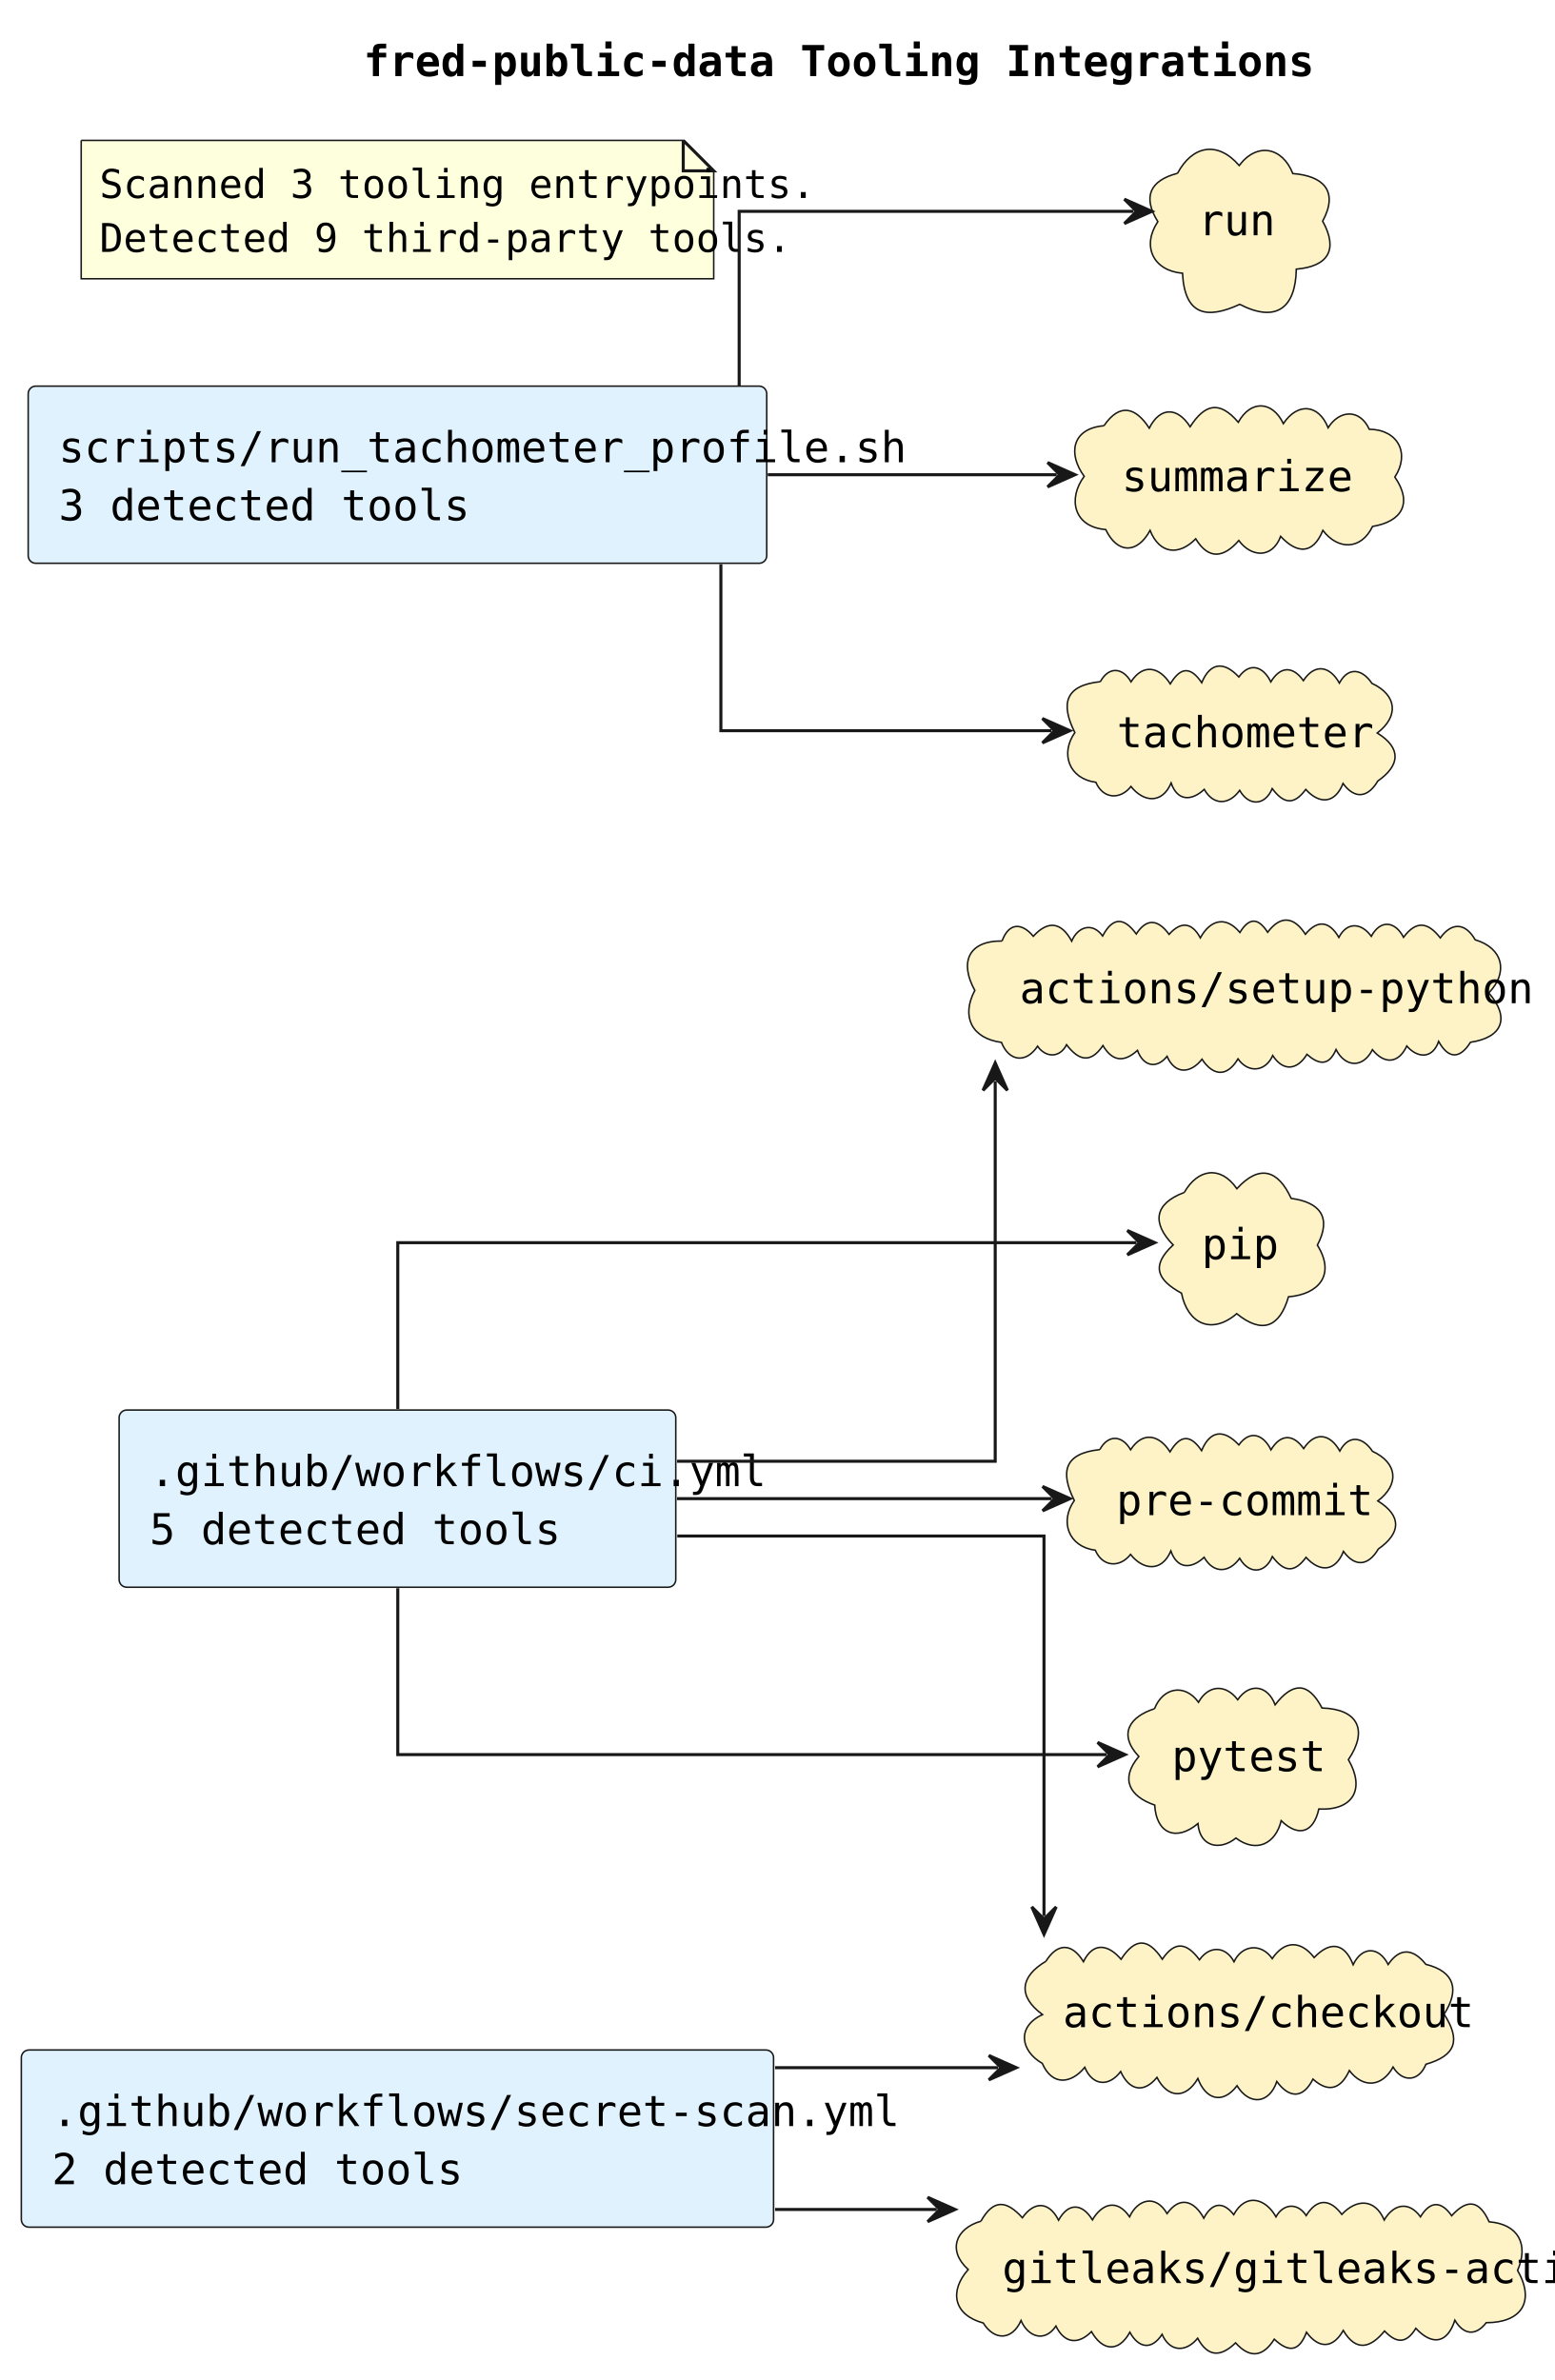
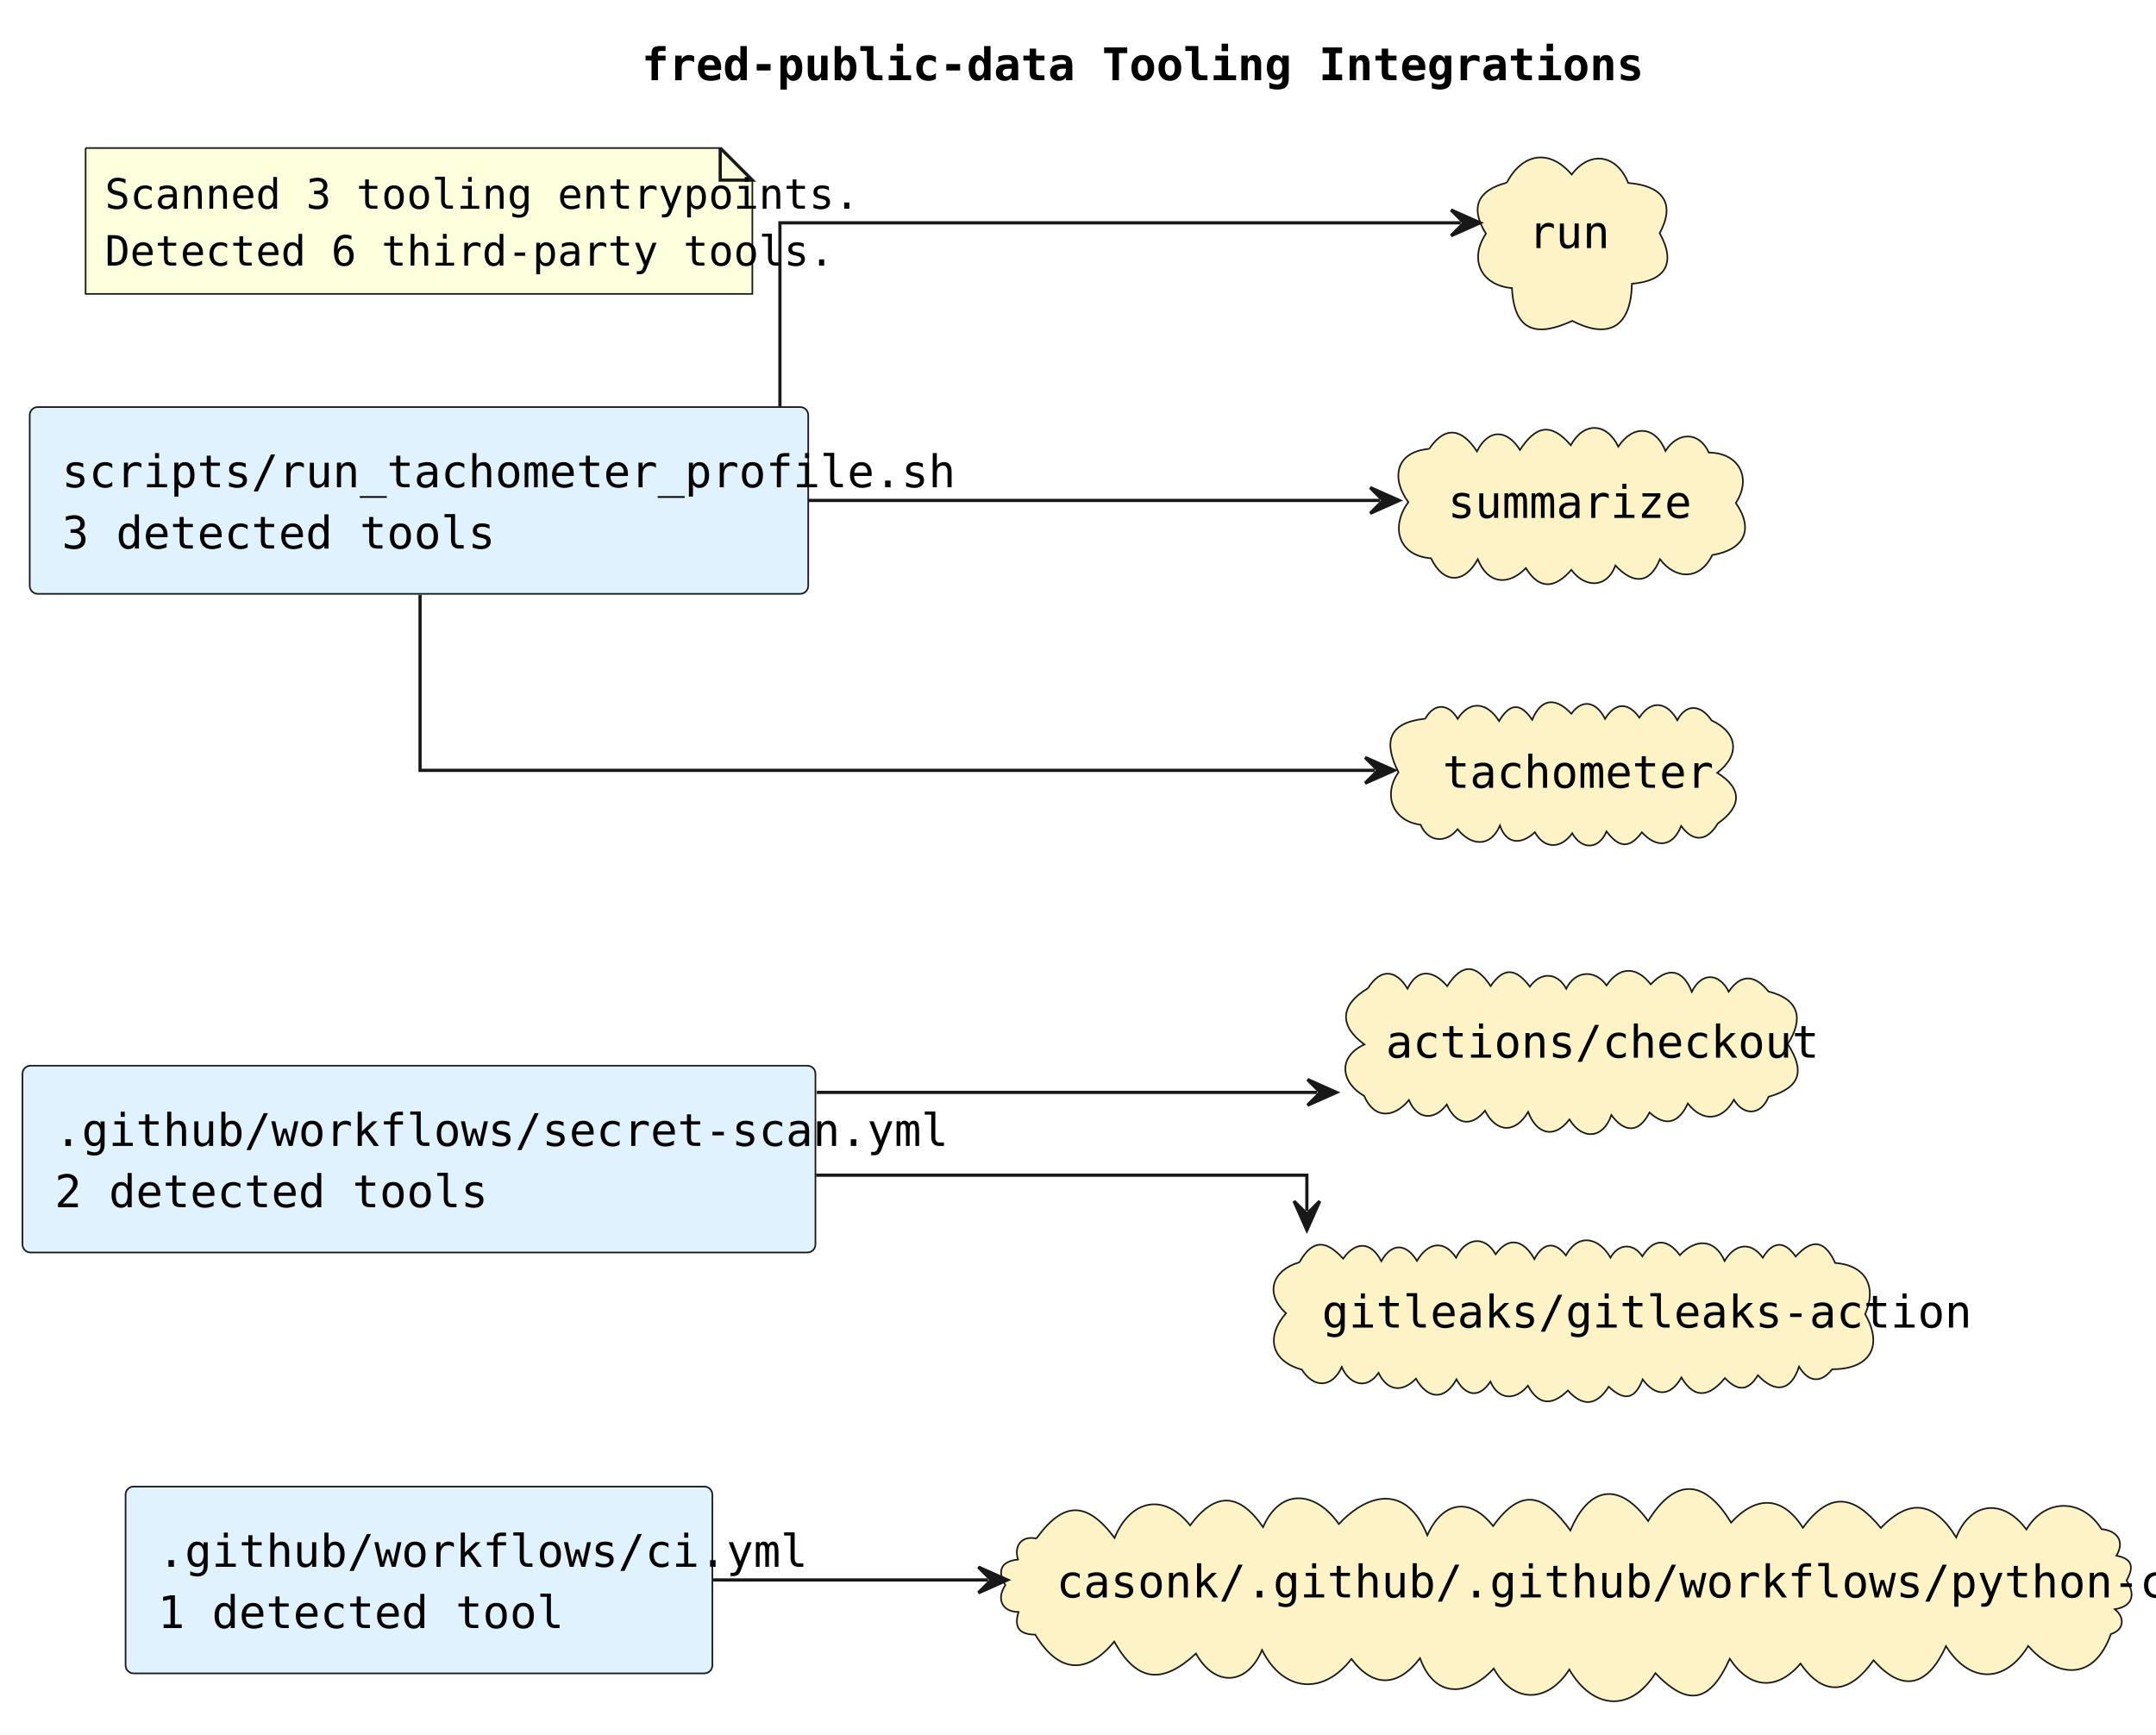
- <svg xmlns="http://www.w3.org/2000/svg" contentStyleType="text/css" data-diagram-type="DESCRIPTION" height="781px" preserveAspectRatio="none" style="width:510px;height:781px;background:#FFFFFF;" version="1.1" viewBox="0 0 510 781" width="510px" zoomAndPan="magnify">
+ <svg xmlns="http://www.w3.org/2000/svg" contentStyleType="text/css" data-diagram-type="DESCRIPTION" height="540px" preserveAspectRatio="none" style="width:671px;height:540px;background:#FFFFFF;" version="1.1" viewBox="0 0 671 540" width="671px" zoomAndPan="magnify">
  <defs />
  <g>
    <g class="title" data-source-line="1">
-       <text fill="#000000" font-family="Monospace" font-size="14" font-weight="bold" lengthAdjust="spacing" textLength="258.198" x="119.29" y="24.966">fred-public-data Tooling Integrations</text>
+       <text fill="#000000" font-family="Monospace" font-size="14" font-weight="bold" lengthAdjust="spacing" textLength="258.198" x="199.732" y="24.966">fred-public-data Tooling Integrations</text>
    </g>
    <g class="entity" data-qualified-name="source_github_workflows_ci_yml" data-source-line="7" id="ent0002">
-       <rect fill="#E0F2FE" height="58.136" rx="2.5" ry="2.5" style="stroke:#181818;stroke-width:0.5;" width="182.623" x="39.08" y="462.708" />
-       <text fill="#000000" font-family="Monospace" font-size="14" lengthAdjust="spacing" textLength="162.623" x="49.08" y="487.674">.github/workflows/ci.yml</text>
-       <text fill="#000000" font-family="Monospace" font-size="14" lengthAdjust="spacing" textLength="105.336" x="49.08" y="506.742">5 detected tools</text>
+       <rect fill="#E0F2FE" height="58.136" rx="2.5" ry="2.5" style="stroke:#181818;stroke-width:0.5;" width="182.623" x="39.08" y="462.698" />
+       <text fill="#000000" font-family="Monospace" font-size="14" lengthAdjust="spacing" textLength="162.623" x="49.08" y="487.664">.github/workflows/ci.yml</text>
+       <text fill="#000000" font-family="Monospace" font-size="14" lengthAdjust="spacing" textLength="98.63" x="49.08" y="506.732">1 detected tool</text>
    </g>
    <g class="entity" data-qualified-name="source_github_workflows_secret_scan_yml" data-source-line="8" id="ent0003">
-       <rect fill="#E0F2FE" height="58.136" rx="2.5" ry="2.5" style="stroke:#181818;stroke-width:0.5;" width="246.785" x="7" y="672.708" />
-       <text fill="#000000" font-family="Monospace" font-size="14" lengthAdjust="spacing" textLength="226.785" x="17" y="697.674">.github/workflows/secret-scan.yml</text>
-       <text fill="#000000" font-family="Monospace" font-size="14" lengthAdjust="spacing" textLength="105.336" x="17" y="716.742">2 detected tools</text>
+       <rect fill="#E0F2FE" height="58.136" rx="2.5" ry="2.5" style="stroke:#181818;stroke-width:0.5;" width="246.785" x="7" y="331.698" />
+       <text fill="#000000" font-family="Monospace" font-size="14" lengthAdjust="spacing" textLength="226.785" x="17" y="356.664">.github/workflows/secret-scan.yml</text>
+       <text fill="#000000" font-family="Monospace" font-size="14" lengthAdjust="spacing" textLength="105.336" x="17" y="375.732">2 detected tools</text>
    </g>
    <g class="entity" data-qualified-name="source_scripts_run_tachometer_profile_sh" data-source-line="9" id="ent0004">
-       <rect fill="#E0F2FE" height="58.136" rx="2.5" ry="2.5" style="stroke:#181818;stroke-width:0.5;" width="242.291" x="9.25" y="126.708" />
-       <text fill="#000000" font-family="Monospace" font-size="14" lengthAdjust="spacing" textLength="222.291" x="19.25" y="151.674">scripts/run_tachometer_profile.sh</text>
-       <text fill="#000000" font-family="Monospace" font-size="14" lengthAdjust="spacing" textLength="105.336" x="19.25" y="170.742">3 detected tools</text>
+       <rect fill="#E0F2FE" height="58.136" rx="2.5" ry="2.5" style="stroke:#181818;stroke-width:0.5;" width="242.291" x="9.25" y="126.698" />
+       <text fill="#000000" font-family="Monospace" font-size="14" lengthAdjust="spacing" textLength="222.291" x="19.25" y="151.664">scripts/run_tachometer_profile.sh</text>
+       <text fill="#000000" font-family="Monospace" font-size="14" lengthAdjust="spacing" textLength="105.336" x="19.25" y="170.732">3 detected tools</text>
    </g>
    <g class="entity" data-qualified-name="tool_actions_checkout" data-source-line="10" id="ent0005">
-       <path d="M343.122,643.604 C346.974,637.445 351.716,637.585 355.446,643.726 C358.752,636.963 363.753,638.212 367.792,642.939 C372.412,635.791 376.673,635.916 381.314,642.919 C385.589,636.636 389.421,637.624 393.517,643.105 C396.849,638.419 402.062,638.572 404.843,643.738 C407.541,638.081 413.807,637.589 417.385,642.716 C421.464,636.679 426.762,636.738 431.135,642.37 C436.31,636.935 441.071,637.435 443.922,644.708 C446.893,638.585 452.373,638.669 455.411,644.644 C459.38,638.811 463.764,639.568 467.774,644.597 C477.456,647.007 478.766,653.167 473.768,660.955 C479.213,669.412 477.748,674.515 467.805,677.389 C465.557,683.06 460.197,683.531 457.021,678.307 C453.434,684.817 447.272,685.407 442.681,679.464 C439.948,685.366 435.977,686.981 430.747,682.271 C427.466,688.775 422.97,688.599 418.89,683.057 C416.362,690.496 409.844,690.963 405.836,684.441 C400.933,690.839 395.474,688.763 392.986,682.069 C389.051,688.847 383.129,688.692 379.558,681.713 C375.023,687.231 370.335,685.753 367.661,679.785 C363.784,684.903 358.425,684.525 355.881,678.39 C351.421,683.853 345.199,684.589 341.937,677.099 C334.839,673.047 333.438,665.064 342.019,661.093 C333.776,655.064 334.724,648.582 343.122,643.604" fill="#FEF3C7" style="stroke:#181818;stroke-width:0.5;" />
-       <text fill="#000000" font-family="Monospace" font-size="14" lengthAdjust="spacing" textLength="111.916" x="348.69" y="665.204">actions/checkout</text>
+       <path d="M425.732,307.604 C429.584,301.445 434.327,301.585 438.056,307.726 C441.362,300.963 446.363,302.212 450.402,306.939 C455.022,299.791 459.283,299.916 463.924,306.919 C468.199,300.636 472.031,301.624 476.127,307.104 C479.459,302.419 484.672,302.572 487.453,307.738 C490.151,302.08 496.417,301.589 499.995,306.716 C504.074,300.679 509.372,300.738 513.745,306.37 C518.92,300.935 523.681,301.435 526.532,308.709 C529.503,302.584 534.983,302.669 538.021,308.644 C541.99,302.811 546.374,303.568 550.384,308.597 C560.066,311.007 561.376,317.167 556.378,324.955 C561.823,333.412 560.358,338.515 550.415,341.389 C548.167,347.06 542.807,347.531 539.631,342.307 C536.044,348.817 529.882,349.407 525.291,343.464 C522.558,349.366 518.587,350.981 513.357,346.271 C510.076,352.775 505.58,352.599 501.5,347.057 C498.972,354.497 492.454,354.963 488.446,348.441 C483.543,354.839 478.084,352.763 475.596,346.07 C471.661,352.848 465.739,352.692 462.168,345.713 C457.633,351.231 452.945,349.753 450.272,343.786 C446.394,348.903 441.035,348.525 438.491,342.39 C434.031,347.853 427.809,348.589 424.547,341.099 C417.449,337.047 416.048,329.064 424.629,325.093 C416.386,319.065 417.334,312.582 425.732,307.604" fill="#FEF3C7" style="stroke:#181818;stroke-width:0.5;" />
+       <text fill="#000000" font-family="Monospace" font-size="14" lengthAdjust="spacing" textLength="111.916" x="431.3" y="329.204">actions/checkout</text>
    </g>
-     <g class="entity" data-qualified-name="tool_actions_setup_python" data-source-line="11" id="ent0006">
-       <path d="M328.749,308.789 C330.962,302.734 335.175,302.672 338.994,307.24 C343.858,301.91 348.197,302.559 351.59,308.836 C353.486,304.246 358.284,302.392 361.74,307.14 C365.099,300.847 368.707,300.954 372.775,306.478 C376.355,300.991 380.093,301.889 383.543,306.615 C387.381,302.274 391.02,302.602 393.796,307.762 C396.971,301.957 402.028,300.305 406.77,305.994 C409.816,301.023 412.754,301.081 415.875,305.924 C420.208,300.181 424.536,300.822 428.265,306.575 C432.308,301.637 436.177,302.301 439.239,307.624 C442.007,302.251 446.771,302.928 449.88,307.25 C452.93,301.606 457.732,302.321 460.462,307.561 C464.687,301.919 468.487,302.602 472.524,307.771 C476.315,302.501 480.767,302.814 483.968,308.394 C493.113,311.096 494.944,319.119 488.424,325.825 C495.459,333.921 493.012,340.459 482.421,342.023 C478.939,347.613 475.161,347.541 471.977,341.75 C469.932,347.625 464.993,347.249 461.526,343.255 C458.779,349.118 454.151,349.269 450.254,344.472 C447.133,350.588 441.383,350.323 438.314,344.42 C435.89,349.986 432.662,349.365 428.763,345.997 C425.609,351.13 421.048,351.766 417.537,346.379 C415.162,351.761 409.502,352.235 406.153,347.472 C402.572,353.496 398.028,353.169 394.341,347.58 C390.766,352.159 385.574,352.848 382.877,346.646 C379.227,351.13 374.922,349.619 373.175,344.686 C368.723,348.716 364.992,348.38 361.838,343.105 C357.702,349.214 353.788,347.91 349.908,342.831 C347.681,347.257 343.052,347.123 340.399,343.323 C336.625,348.999 331.045,348.385 328.546,342.063 C318.809,340.777 315.239,333.61 319.811,324.999 C314.849,316.083 317.377,308.698 328.749,308.789" fill="#FEF3C7" style="stroke:#181818;stroke-width:0.5;" />
-       <text fill="#000000" font-family="Monospace" font-size="14" lengthAdjust="spacing" textLength="140.28" x="334.5" y="329.204">actions/setup-python</text>
+     <g class="entity" data-qualified-name="tool_casonk_github_github_workflows_python_ci_yml" data-source-line="11" id="ent0006">
+       <path d="M322.551,478.861 C330.98,467.131 338.285,467.212 346.888,478.679 C351.585,467.13 362.01,464.16 370.39,474.774 C378.279,464.164 385.704,464.615 393.086,475.314 C398.864,462.358 409.988,464.674 416.678,474.363 C426.187,464.263 437.969,462.287 444.218,477.86 C448.818,467.504 457.331,465.647 464.689,474.994 C473.823,462.284 480.942,465.593 488.746,476.357 C494.527,462.636 503.972,461.008 512.935,473.411 C521.498,459.555 530.719,460.572 538.751,473.914 C546.531,465.471 554.662,465.464 561.117,475.516 C569.499,464.007 577.008,465.344 585.347,475.564 C594.64,465.991 602.101,467.663 608.822,478.519 C613.4,467.037 623.718,466.539 630.662,476.06 C636.524,466.159 648.091,466.376 654.051,475.942 C658.71,476.374 661.467,479.591 658.677,484.197 C663.807,485.177 664.123,487.901 661.828,491.913 C664.661,496.273 663.816,499.943 658.197,500.88 C661.303,503.365 661.202,507.276 656.975,508.6 C651.659,523.461 640.122,522.34 631.223,512.306 C624.02,524.135 612.894,523.969 605.641,512.36 C600.373,523.991 592.764,527.68 583.095,516.759 C576.321,526.425 568.087,529.017 560.372,517.781 C552.983,526.413 544.519,525.657 538.345,516.293 C532.485,529.347 525.732,531.826 515.208,520.769 C507.207,533.511 495.358,531.641 488.401,519.637 C481.868,529.889 471.157,530.591 464.904,519.331 C457.193,527.711 446.671,529.136 441.944,516.128 C435.212,524.942 427.521,525.533 420.599,516.353 C411.673,527.875 399.249,526.573 392.778,513.568 C388.123,524.703 378.027,525.153 372.209,514.675 C361.818,524.255 353.896,523.696 346.784,510.942 C337.83,521.769 329.181,520.349 322.193,508.784 C317.218,508.746 315.519,506.54 316.989,501.74 C311.617,501.676 310.139,497.443 312.884,493.388 C310.286,488.909 311.495,485.961 316.83,485.401 C315.498,481.18 317.921,477.868 322.551,478.861" fill="#FEF3C7" style="stroke:#181818;stroke-width:0.5;" />
+       <text fill="#000000" font-family="Monospace" font-size="14" lengthAdjust="spacing" textLength="316.945" x="328.79" y="497.204">casonk/.github/.github/workflows/python-ci.yml</text>
    </g>
    <g class="entity" data-qualified-name="tool_gitleaks_gitleaks_action" data-source-line="12" id="ent0007">
-       <path d="M321.807,728.893 C325.947,721.514 330.177,722.007 335.416,727.754 C339.327,722.209 344.159,722.405 347.283,728.554 C350.539,722.695 355.022,722.979 358.393,728.442 C361.545,723.089 366.49,721.435 370.571,727.446 C373.256,721.666 379.141,719.968 382.877,726.387 C387.266,720.241 391.988,722.489 394.929,727.897 C397.495,723.028 401.041,722.032 404.742,726.733 C408.775,719.405 415.263,721.464 418.608,727.449 C421.058,723.041 425.717,722.736 428.523,727.044 C432.076,721.319 436.295,721.452 440.209,726.659 C444.954,721.589 450.986,721.301 454.127,728.483 C457.125,723.353 462.109,722.067 466.021,727.449 C469.151,722.261 472.759,722.094 476.244,727.095 C481.471,721.34 485.383,722.102 488.539,729.092 C498.129,729.824 501.594,736.521 497.869,745.042 C503.778,755.389 498.982,762.21 487.593,762.194 C484.034,766.765 480.121,766.122 477.297,761.382 C474.792,769.145 469.789,769.707 464.49,764.048 C461.363,769.155 458.142,769.032 454.227,764.927 C449.763,770.378 444.977,772.004 440.689,764.74 C437.269,770.781 432.611,770.769 428.624,765.337 C426.189,771.721 422.824,772.087 418.052,767.612 C414.368,773.436 410.087,774.062 405.359,768.808 C400.566,773.45 396.376,773.647 392.908,767.306 C389.143,771.913 383.842,771.952 381.241,766.018 C377.76,771.392 373.471,770.479 370.674,765.331 C366.917,772.131 361.622,771.425 358.079,765.124 C353.745,769.521 349.188,769.019 346.425,763.311 C342.554,768.988 337.128,766.612 334.977,761.488 C332.061,767.981 326.304,768.229 322.576,762.298 C312.868,759.661 311.309,751.899 317.643,744.752 C310.688,738.431 313.592,731.231 321.807,728.893" fill="#FEF3C7" style="stroke:#181818;stroke-width:0.5;" />
-       <text fill="#000000" font-family="Monospace" font-size="14" lengthAdjust="spacing" textLength="151.717" x="328.79" y="749.204">gitleaks/gitleaks-action</text>
+       <path d="M404.417,392.893 C408.557,385.514 412.787,386.007 418.026,391.754 C421.938,386.209 426.769,386.405 429.893,392.554 C433.149,386.695 437.632,386.979 441.003,392.442 C444.155,387.089 449.1,385.435 453.181,391.446 C455.866,385.666 461.751,383.968 465.487,390.387 C469.876,384.241 474.598,386.489 477.539,391.897 C480.105,387.028 483.651,386.031 487.352,390.733 C491.385,383.405 497.873,385.464 501.218,391.449 C503.668,387.041 508.327,386.736 511.133,391.044 C514.686,385.319 518.905,385.452 522.819,390.659 C527.564,385.589 533.596,385.301 536.737,392.483 C539.735,387.353 544.719,386.067 548.631,391.45 C551.761,386.261 555.369,386.094 558.854,391.095 C564.081,385.34 567.993,386.102 571.149,393.092 C580.739,393.824 584.204,400.521 580.479,409.042 C586.388,419.389 581.592,426.21 570.203,426.194 C566.644,430.765 562.731,430.122 559.907,425.382 C557.402,433.145 552.399,433.707 547.1,428.048 C543.973,433.155 540.752,433.032 536.837,428.927 C532.373,434.378 527.587,436.004 523.299,428.74 C519.879,434.781 515.221,434.769 511.234,429.337 C508.799,435.721 505.434,436.087 500.662,431.612 C496.978,437.436 492.697,438.062 487.969,432.808 C483.176,437.45 478.986,437.647 475.518,431.306 C471.753,435.913 466.452,435.952 463.851,430.018 C460.37,435.392 456.081,434.479 453.284,429.33 C449.527,436.131 444.232,435.425 440.689,429.124 C436.355,433.522 431.798,433.019 429.035,427.311 C425.164,432.988 419.738,430.612 417.587,425.488 C414.671,431.981 408.914,432.229 405.186,426.298 C395.478,423.661 393.919,415.899 400.253,408.752 C393.298,402.431 396.202,395.231 404.417,392.893" fill="#FEF3C7" style="stroke:#181818;stroke-width:0.5;" />
+       <text fill="#000000" font-family="Monospace" font-size="14" lengthAdjust="spacing" textLength="151.717" x="411.4" y="413.204">gitleaks/gitleaks-action</text>
    </g>
-     <g class="entity" data-qualified-name="tool_pip" data-source-line="13" id="ent0008">
-       <path d="M388.521,391.307 C392.865,383.679 400.331,382.216 405.785,390.069 C413.193,381.955 419.302,383.902 423.591,393.249 C432.962,394.502 437.022,399.394 432.187,408.601 C438.278,418.328 432.604,424.752 422.716,425.55 C419.806,435.525 414.115,437.892 405.733,431.087 C397.417,438.2 389.603,434.296 387.615,424.362 C379.802,420.083 377.37,415.461 384.879,408.534 C377.811,401.316 378.696,394.953 388.521,391.307" fill="#FEF3C7" style="stroke:#181818;stroke-width:0.5;" />
-       <text fill="#000000" font-family="Monospace" font-size="14" lengthAdjust="spacing" textLength="20.832" x="394.23" y="413.204">pip</text>
+     <g class="entity" data-qualified-name="tool_run" data-source-line="13" id="ent0008">
+       <path d="M468.92,56.871 C473.792,47.729 482.095,46.13 489.155,54.314 C495.019,46.55 503.344,48.288 506.743,56.953 C516.332,57.661 522.022,62.414 516.534,72.574 C521.769,82.02 518.266,87.44 507.893,88.323 C507.655,101.047 501.323,106.042 489.33,99.871 C478.423,104.904 471.261,103.418 470.56,89.67 C460.899,88.836 457.111,80.744 462.464,72.733 C457.409,64.606 459.825,59.238 468.92,56.871" fill="#FEF3C7" style="stroke:#181818;stroke-width:0.5;" />
+       <text fill="#000000" font-family="Monospace" font-size="14" lengthAdjust="spacing" textLength="23.086" x="475.71" y="77.204">run</text>
    </g>
-     <g class="entity" data-qualified-name="tool_pre_commit" data-source-line="14" id="ent0009">
-       <path d="M360.807,475.691 C363.593,470.594 368.169,470.956 370.913,475.734 C375.007,469.486 380.373,470.916 383.844,476.421 C387.177,470.911 390.447,470.483 394.204,476.024 C397.11,469.096 401.68,469.06 406.428,474.149 C410.256,468.887 414.667,470.992 416.961,475.76 C420.108,470.609 424.154,470.394 427.689,475.347 C431.544,469.483 436.466,470.608 439.546,476.152 C442.627,470.424 447.288,471.729 450.276,476.25 C458.505,480.061 459.186,487.075 452.024,492.537 C460.044,497.501 459.525,503.182 452.192,508.31 C448.996,513.733 444.691,514.475 440.75,509.1 C438.078,515.788 432.999,516.044 428.471,511.05 C424.49,516.457 421.158,515.718 417.425,510.785 C415.005,516.496 409.719,516.638 406.704,511.367 C403.282,516.122 398.164,516.541 395.036,511.033 C390.998,514.831 386.269,515.115 384.124,508.959 C381.112,516.001 374.954,515.235 370.903,510.086 C367.347,514.583 361.699,514.22 359.335,508.709 C350.528,507.56 347.572,499.314 352.449,492.391 C347.732,482.988 349.152,476.899 360.807,475.691" fill="#FEF3C7" style="stroke:#181818;stroke-width:0.5;" />
-       <text fill="#000000" font-family="Monospace" font-size="14" lengthAdjust="spacing" textLength="76.832" x="366.23" y="497.204">pre-commit</text>
+     <g class="entity" data-qualified-name="tool_summarize" data-source-line="14" id="ent0009">
+       <path d="M444.796,139.708 C449.99,132.088 455.228,133.662 459.655,140.496 C463.272,133.345 468.979,133.579 473.06,140.039 C477.894,132.575 482.661,131.305 488.866,138.567 C492.927,131.2 500.026,131.466 503.651,139.001 C508.235,132.141 515.126,132.418 518.342,140.359 C521.979,134.545 528.679,133.982 531.842,140.863 C541.209,140.934 545.319,148.751 540.229,156.551 C546.174,165.164 542.501,171.167 532.906,172.759 C529.124,180.611 521.534,180.518 516.616,174.052 C513.31,182.169 508.028,181.66 502.769,176.017 C499.977,183.397 493.094,182.885 489.035,177.366 C484.206,182.943 479.236,183.922 474.898,176.818 C469.34,182.486 463.019,181.795 459.922,174.066 C455.732,181.786 449.242,181.826 445.368,173.775 C434.808,172.92 432.875,163.618 438.317,156.304 C433.003,149.121 434.069,140.63 444.796,139.708" fill="#FEF3C7" style="stroke:#181818;stroke-width:0.5;" />
+       <text fill="#000000" font-family="Monospace" font-size="14" lengthAdjust="spacing" textLength="73.262" x="450.63" y="161.204">summarize</text>
    </g>
-     <g class="entity" data-qualified-name="tool_pytest" data-source-line="15" id="ent0010">
-       <path d="M378.759,560.723 C381.474,553.845 388.532,552.241 393.197,558.596 C396.426,552.806 402.115,552.565 406.052,557.767 C410.079,551.997 415.94,553.077 418.329,559.426 C424.017,552.082 429.136,551.697 433.714,560.484 C445.498,560.815 448.932,567.734 442.371,577.434 C447.895,587.005 444.045,594.185 432.669,593.636 C430.963,601.277 426.139,603.086 420.318,597.468 C418.491,605.068 412.135,608.192 405.466,603.162 C400.282,607.384 393.642,606.144 393.005,598.419 C385.907,604.378 379.343,601.722 378.821,592.34 C370.713,589.546 367.278,583.894 373.617,576.388 C366.618,568.929 370.791,563.269 378.759,560.723" fill="#FEF3C7" style="stroke:#181818;stroke-width:0.5;" />
-       <text fill="#000000" font-family="Monospace" font-size="14" lengthAdjust="spacing" textLength="40.46" x="384.41" y="581.204">pytest</text>
+     <g class="entity" data-qualified-name="tool_tachometer" data-source-line="15" id="ent0010">
+       <path d="M443.597,223.691 C446.371,218.617 450.926,218.977 453.657,223.734 C457.738,217.509 463.086,218.935 466.543,224.421 C469.861,218.934 473.116,218.508 476.858,224.024 C479.749,217.119 484.302,217.081 489.036,222.149 C492.851,216.911 497.242,219.011 499.523,223.76 C502.656,218.631 506.685,218.416 510.206,223.347 C514.047,217.506 518.951,218.628 522.018,224.152 C525.086,218.449 529.727,219.748 532.702,224.25 C540.931,228.061 541.612,235.075 534.45,240.537 C542.47,245.501 541.951,251.182 534.618,256.31 C531.436,261.712 527.149,262.453 523.221,257.1 C520.563,263.765 515.502,264.024 510.988,259.05 C507.022,264.434 503.705,263.698 499.987,258.785 C497.579,264.473 492.315,264.615 489.312,259.367 C485.902,264.103 480.805,264.52 477.689,259.033 C473.665,262.812 468.955,263.092 466.823,256.959 C463.823,263.978 457.686,263.217 453.647,258.086 C450.103,262.564 444.477,262.2 442.125,256.709 C433.318,255.56 430.363,247.314 435.239,240.391 C430.522,230.988 431.942,224.899 443.597,223.691" fill="#FEF3C7" style="stroke:#181818;stroke-width:0.5;" />
+       <text fill="#000000" font-family="Monospace" font-size="14" lengthAdjust="spacing" textLength="76.468" x="449.02" y="245.204">tachometer</text>
    </g>
-     <g class="entity" data-qualified-name="tool_run" data-source-line="16" id="ent0011">
-       <path d="M386.31,56.871 C391.182,47.729 399.485,46.13 406.545,54.314 C412.409,46.55 420.733,48.288 424.133,56.953 C433.722,57.661 439.412,62.414 433.924,72.574 C439.159,82.02 435.656,87.44 425.283,88.323 C425.045,101.047 418.713,106.042 406.72,99.871 C395.813,104.904 388.651,103.418 387.95,89.67 C378.289,88.836 374.501,80.744 379.854,72.733 C374.798,64.606 377.215,59.238 386.31,56.871" fill="#FEF3C7" style="stroke:#181818;stroke-width:0.5;" />
-       <text fill="#000000" font-family="Monospace" font-size="14" lengthAdjust="spacing" textLength="23.086" x="393.1" y="77.204">run</text>
-     </g>
-     <g class="entity" data-qualified-name="tool_summarize" data-source-line="17" id="ent0012">
-       <path d="M362.176,139.708 C367.37,132.088 372.608,133.662 377.035,140.496 C380.652,133.345 386.359,133.579 390.44,140.039 C395.274,132.575 400.041,131.305 406.246,138.567 C410.307,131.2 417.406,131.466 421.031,139.001 C425.615,132.141 432.507,132.418 435.722,140.359 C439.359,134.545 446.059,133.982 449.222,140.863 C458.589,140.934 462.699,148.751 457.609,156.551 C463.554,165.164 459.881,171.167 450.286,172.759 C446.504,180.611 438.914,180.518 433.996,174.052 C430.69,182.169 425.408,181.66 420.149,176.017 C417.357,183.397 410.474,182.885 406.415,177.366 C401.586,182.943 396.615,183.922 392.278,176.818 C386.72,182.486 380.399,181.795 377.302,174.066 C373.112,181.786 366.622,181.826 362.748,173.775 C352.188,172.92 350.255,163.618 355.697,156.304 C350.383,149.121 351.449,140.63 362.176,139.708" fill="#FEF3C7" style="stroke:#181818;stroke-width:0.5;" />
-       <text fill="#000000" font-family="Monospace" font-size="14" lengthAdjust="spacing" textLength="73.262" x="368.01" y="161.204">summarize</text>
-     </g>
-     <g class="entity" data-qualified-name="tool_tachometer" data-source-line="18" id="ent0013">
-       <path d="M360.987,223.691 C363.761,218.617 368.316,218.977 371.047,223.734 C375.128,217.509 380.476,218.935 383.933,224.421 C387.25,218.934 390.506,218.508 394.248,224.024 C397.139,217.119 401.692,217.081 406.426,222.149 C410.241,216.911 414.632,219.011 416.913,223.76 C420.046,218.631 424.075,218.416 427.596,223.347 C431.437,217.506 436.341,218.628 439.408,224.152 C442.476,218.449 447.117,219.748 450.092,224.25 C458.321,228.061 459.002,235.075 451.84,240.537 C459.86,245.501 459.341,251.182 452.008,256.31 C448.826,261.712 444.539,262.453 440.611,257.1 C437.953,263.765 432.892,264.024 428.378,259.05 C424.413,264.434 421.095,263.698 417.377,258.785 C414.969,264.473 409.705,264.615 406.702,259.367 C403.293,264.103 398.195,264.52 395.079,259.033 C391.055,262.812 386.345,263.092 384.213,256.959 C381.213,263.978 375.076,263.217 371.037,258.086 C367.493,262.564 361.867,262.2 359.515,256.709 C350.708,255.56 347.752,247.314 352.629,240.391 C347.912,230.988 349.332,224.899 360.987,223.691" fill="#FEF3C7" style="stroke:#181818;stroke-width:0.5;" />
-       <text fill="#000000" font-family="Monospace" font-size="14" lengthAdjust="spacing" textLength="76.468" x="366.41" y="245.204">tachometer</text>
-     </g>
-     <g class="entity" data-qualified-name="toolingGraphSummary" data-source-line="30" id="ent0024">
+     <g class="entity" data-qualified-name="toolingGraphSummary" data-source-line="23" id="ent0017">
      <path d="M26.64,46.068 L26.64,91.48 L234.151,91.48 L234.151,56.068 L224.151,46.068 L26.64,46.068" fill="#FEFFDD" style="stroke:#181818;stroke-width:0.5;" />
      <path d="M224.151,46.068 L224.151,56.068 L234.151,56.068 L224.151,46.068" fill="#FEFFDD" style="stroke:#181818;stroke-width:1;" />
      <text fill="#000000" font-family="Monospace" font-size="13" lengthAdjust="spacing" textLength="186.511" x="32.64" y="64.965">Scanned 3 tooling entrypoints.</text>
-       <text fill="#000000" font-family="Monospace" font-size="13" lengthAdjust="spacing" textLength="171.782" x="32.64" y="82.671">Detected 9 third-party tools.</text>
+       <text fill="#000000" font-family="Monospace" font-size="13" lengthAdjust="spacing" textLength="171.782" x="32.64" y="82.671">Detected 6 third-party tools.</text>
    </g>
-     <g class="link" data-entity-1="ent0002" data-entity-2="ent0005" data-link-type="dependency" data-source-line="19" id="lnk14">
-       <path d="M222.19,504.038 C279.52,504.038 342.5,504.038 342.5,504.038 C342.5,504.038 342.5,584.728 342.5,628.748" fill="none" id="source_github_workflows_ci_yml-to-tool_actions_checkout" style="stroke:#181818;stroke-width:1;" />
-       <polygon fill="#181818" points="342.5,634.748,346.5,625.748,342.5,629.748,338.5,625.748,342.5,634.748" style="stroke:#181818;stroke-width:1;" />
+     <g class="link" data-entity-1="ent0002" data-entity-2="ent0006" data-link-type="dependency" data-source-line="16" id="lnk11">
+       <path d="M221.83,491.768 C249.92,491.768 275.81,491.768 307.5,491.768" fill="none" id="source_github_workflows_ci_yml-to-tool_casonk_github_github_workflows_python_ci_yml" style="stroke:#181818;stroke-width:1;" />
+       <polygon fill="#181818" points="313.5,491.768,304.5,487.768,308.5,491.768,304.5,495.768,313.5,491.768" style="stroke:#181818;stroke-width:1;" />
    </g>
-     <g class="link" data-entity-1="ent0002" data-entity-2="ent0006" data-link-type="dependency" data-source-line="20" id="lnk15">
-       <path d="M222.13,479.508 C273.17,479.508 326.5,479.508 326.5,479.508 C326.5,479.508 326.5,398.818 326.5,354.798" fill="none" id="source_github_workflows_ci_yml-to-tool_actions_setup_python" style="stroke:#181818;stroke-width:1;" />
-       <polygon fill="#181818" points="326.5,348.798,322.5,357.798,326.5,353.798,330.5,357.798,326.5,348.798" style="stroke:#181818;stroke-width:1;" />
+     <g class="link" data-entity-1="ent0003" data-entity-2="ent0005" data-link-type="dependency" data-source-line="17" id="lnk12">
+       <path d="M254.21,340.008 C308.26,340.008 363.71,340.008 409.94,340.008" fill="none" id="source_github_workflows_secret_scan_yml-to-tool_actions_checkout" style="stroke:#181818;stroke-width:1;" />
+       <polygon fill="#181818" points="415.94,340.008,406.94,336.008,410.94,340.008,406.94,344.008,415.94,340.008" style="stroke:#181818;stroke-width:1;" />
    </g>
-     <g class="link" data-entity-1="ent0002" data-entity-2="ent0008" data-link-type="dependency" data-source-line="21" id="lnk16">
-       <path d="M130.5,462.398 C130.5,438.168 130.5,407.778 130.5,407.778 C130.5,407.778 304.61,407.778 372.85,407.778" fill="none" id="source_github_workflows_ci_yml-to-tool_pip" style="stroke:#181818;stroke-width:1;" />
-       <polygon fill="#181818" points="378.85,407.778,369.85,403.778,373.85,407.778,369.85,411.778,378.85,407.778" style="stroke:#181818;stroke-width:1;" />
+     <g class="link" data-entity-1="ent0003" data-entity-2="ent0007" data-link-type="dependency" data-source-line="18" id="lnk13">
+       <path d="M254.01,365.768 C327.59,365.768 406.73,365.768 406.73,365.768 C406.73,365.768 406.73,367.808 406.73,376.858" fill="none" id="source_github_workflows_secret_scan_yml-to-tool_gitleaks_gitleaks_action" style="stroke:#181818;stroke-width:1;" />
+       <polygon fill="#181818" points="406.73,382.858,410.73,373.858,406.73,377.858,402.73,373.858,406.73,382.858" style="stroke:#181818;stroke-width:1;" />
    </g>
-     <g class="link" data-entity-1="ent0002" data-entity-2="ent0009" data-link-type="dependency" data-source-line="22" id="lnk17">
-       <path d="M222.1,491.778 C264.92,491.778 308.4,491.778 345.04,491.778" fill="none" id="source_github_workflows_ci_yml-to-tool_pre_commit" style="stroke:#181818;stroke-width:1;" />
-       <polygon fill="#181818" points="351.04,491.778,342.04,487.778,346.04,491.778,342.04,495.778,351.04,491.778" style="stroke:#181818;stroke-width:1;" />
+     <g class="link" data-entity-1="ent0004" data-entity-2="ent0008" data-link-type="dependency" data-source-line="19" id="lnk14">
+       <path d="M242.73,126.518 C242.73,101.448 242.73,69.358 242.73,69.358 C242.73,69.358 391.25,69.358 454.62,69.358" fill="none" id="source_scripts_run_tachometer_profile_sh-to-tool_run" style="stroke:#181818;stroke-width:1;" />
+       <polygon fill="#181818" points="460.62,69.358,451.62,65.358,455.62,69.358,451.62,73.358,460.62,69.358" style="stroke:#181818;stroke-width:1;" />
    </g>
-     <g class="link" data-entity-1="ent0002" data-entity-2="ent0010" data-link-type="dependency" data-source-line="23" id="lnk18">
-       <path d="M130.5,521.158 C130.5,545.378 130.5,575.778 130.5,575.778 C130.5,575.778 288.91,575.778 363.09,575.778" fill="none" id="source_github_workflows_ci_yml-to-tool_pytest" style="stroke:#181818;stroke-width:1;" />
-       <polygon fill="#181818" points="369.09,575.778,360.09,571.778,364.09,575.778,360.09,579.778,369.09,575.778" style="stroke:#181818;stroke-width:1;" />
+     <g class="link" data-entity-1="ent0004" data-entity-2="ent0009" data-link-type="dependency" data-source-line="20" id="lnk15">
+       <path d="M251.71,155.768 C314.35,155.768 381.49,155.768 429.45,155.768" fill="none" id="source_scripts_run_tachometer_profile_sh-to-tool_summarize" style="stroke:#181818;stroke-width:1;" />
+       <polygon fill="#181818" points="435.45,155.768,426.45,151.768,430.45,155.768,426.45,159.768,435.45,155.768" style="stroke:#181818;stroke-width:1;" />
    </g>
-     <g class="link" data-entity-1="ent0003" data-entity-2="ent0005" data-link-type="dependency" data-source-line="24" id="lnk19">
-       <path d="M254.28,678.508 C281.39,678.508 303.2,678.508 327.41,678.508" fill="none" id="source_github_workflows_secret_scan_yml-to-tool_actions_checkout" style="stroke:#181818;stroke-width:1;" />
-       <polygon fill="#181818" points="333.41,678.508,324.41,674.508,328.41,678.508,324.41,682.508,333.41,678.508" style="stroke:#181818;stroke-width:1;" />
-     </g>
-     <g class="link" data-entity-1="ent0003" data-entity-2="ent0007" data-link-type="dependency" data-source-line="25" id="lnk20">
-       <path d="M254.28,725.038 C274.15,725.038 288.4,725.038 307.33,725.038" fill="none" id="source_github_workflows_secret_scan_yml-to-tool_gitleaks_gitleaks_action" style="stroke:#181818;stroke-width:1;" />
-       <polygon fill="#181818" points="313.33,725.038,304.33,721.038,308.33,725.038,304.33,729.038,313.33,725.038" style="stroke:#181818;stroke-width:1;" />
-     </g>
-     <g class="link" data-entity-1="ent0004" data-entity-2="ent0011" data-link-type="dependency" data-source-line="26" id="lnk21">
-       <path d="M242.5,126.518 C242.5,101.448 242.5,69.358 242.5,69.358 C242.5,69.358 325.82,69.358 371.87,69.358" fill="none" id="source_scripts_run_tachometer_profile_sh-to-tool_run" style="stroke:#181818;stroke-width:1;" />
-       <polygon fill="#181818" points="377.87,69.358,368.87,65.358,372.87,69.358,368.87,73.358,377.87,69.358" style="stroke:#181818;stroke-width:1;" />
-     </g>
-     <g class="link" data-entity-1="ent0004" data-entity-2="ent0012" data-link-type="dependency" data-source-line="27" id="lnk22">
-       <path d="M251.88,155.778 C287.27,155.778 318.07,155.778 346.68,155.778" fill="none" id="source_scripts_run_tachometer_profile_sh-to-tool_summarize" style="stroke:#181818;stroke-width:1;" />
-       <polygon fill="#181818" points="352.68,155.778,343.68,151.778,347.68,155.778,343.68,159.778,352.68,155.778" style="stroke:#181818;stroke-width:1;" />
-     </g>
-     <g class="link" data-entity-1="ent0004" data-entity-2="ent0013" data-link-type="dependency" data-source-line="28" id="lnk23">
-       <path d="M236.5,185.158 C236.5,209.378 236.5,239.778 236.5,239.778 C236.5,239.778 295.77,239.778 344.98,239.778" fill="none" id="source_scripts_run_tachometer_profile_sh-to-tool_tachometer" style="stroke:#181818;stroke-width:1;" />
-       <polygon fill="#181818" points="350.98,239.778,341.98,235.778,345.98,239.778,341.98,243.778,350.98,239.778" style="stroke:#181818;stroke-width:1;" />
+     <g class="link" data-entity-1="ent0004" data-entity-2="ent0010" data-link-type="dependency" data-source-line="21" id="lnk16">
+       <path d="M130.73,185.148 C130.73,209.368 130.73,239.768 130.73,239.768 C130.73,239.768 328.42,239.768 427.88,239.768" fill="none" id="source_scripts_run_tachometer_profile_sh-to-tool_tachometer" style="stroke:#181818;stroke-width:1;" />
+       <polygon fill="#181818" points="433.88,239.768,424.88,235.768,428.88,239.768,424.88,243.768,433.88,239.768" style="stroke:#181818;stroke-width:1;" />
    </g>
  </g>
</svg>
